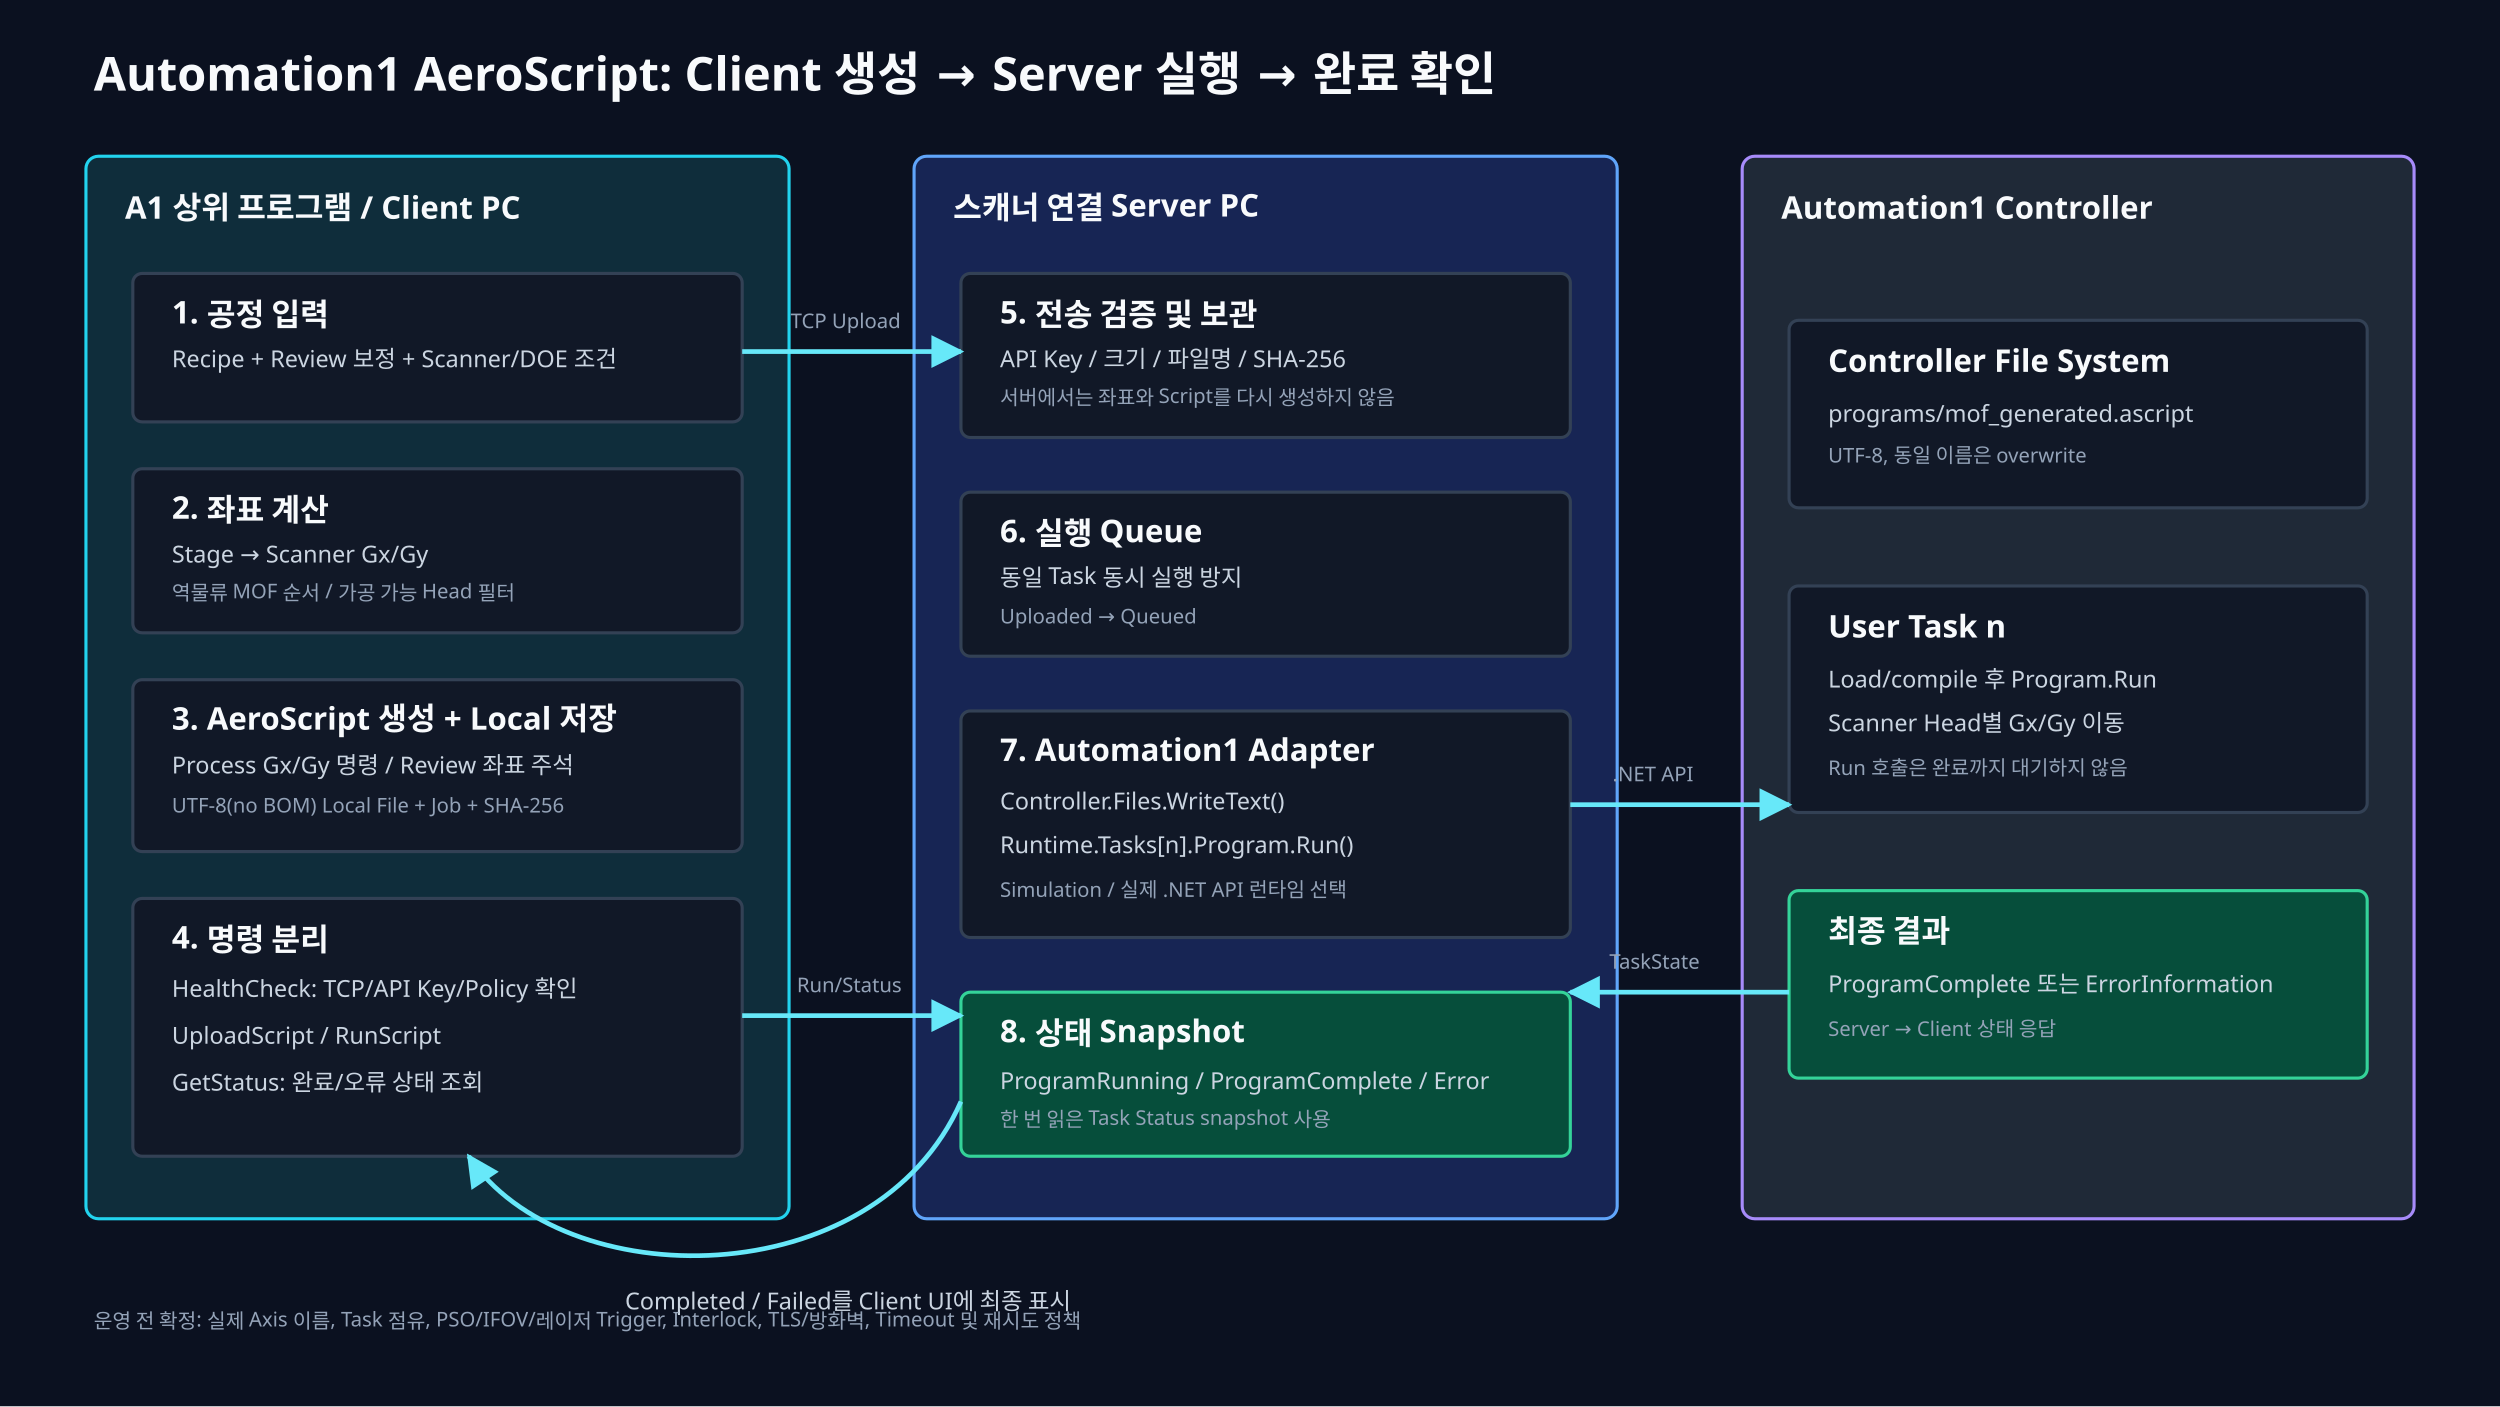
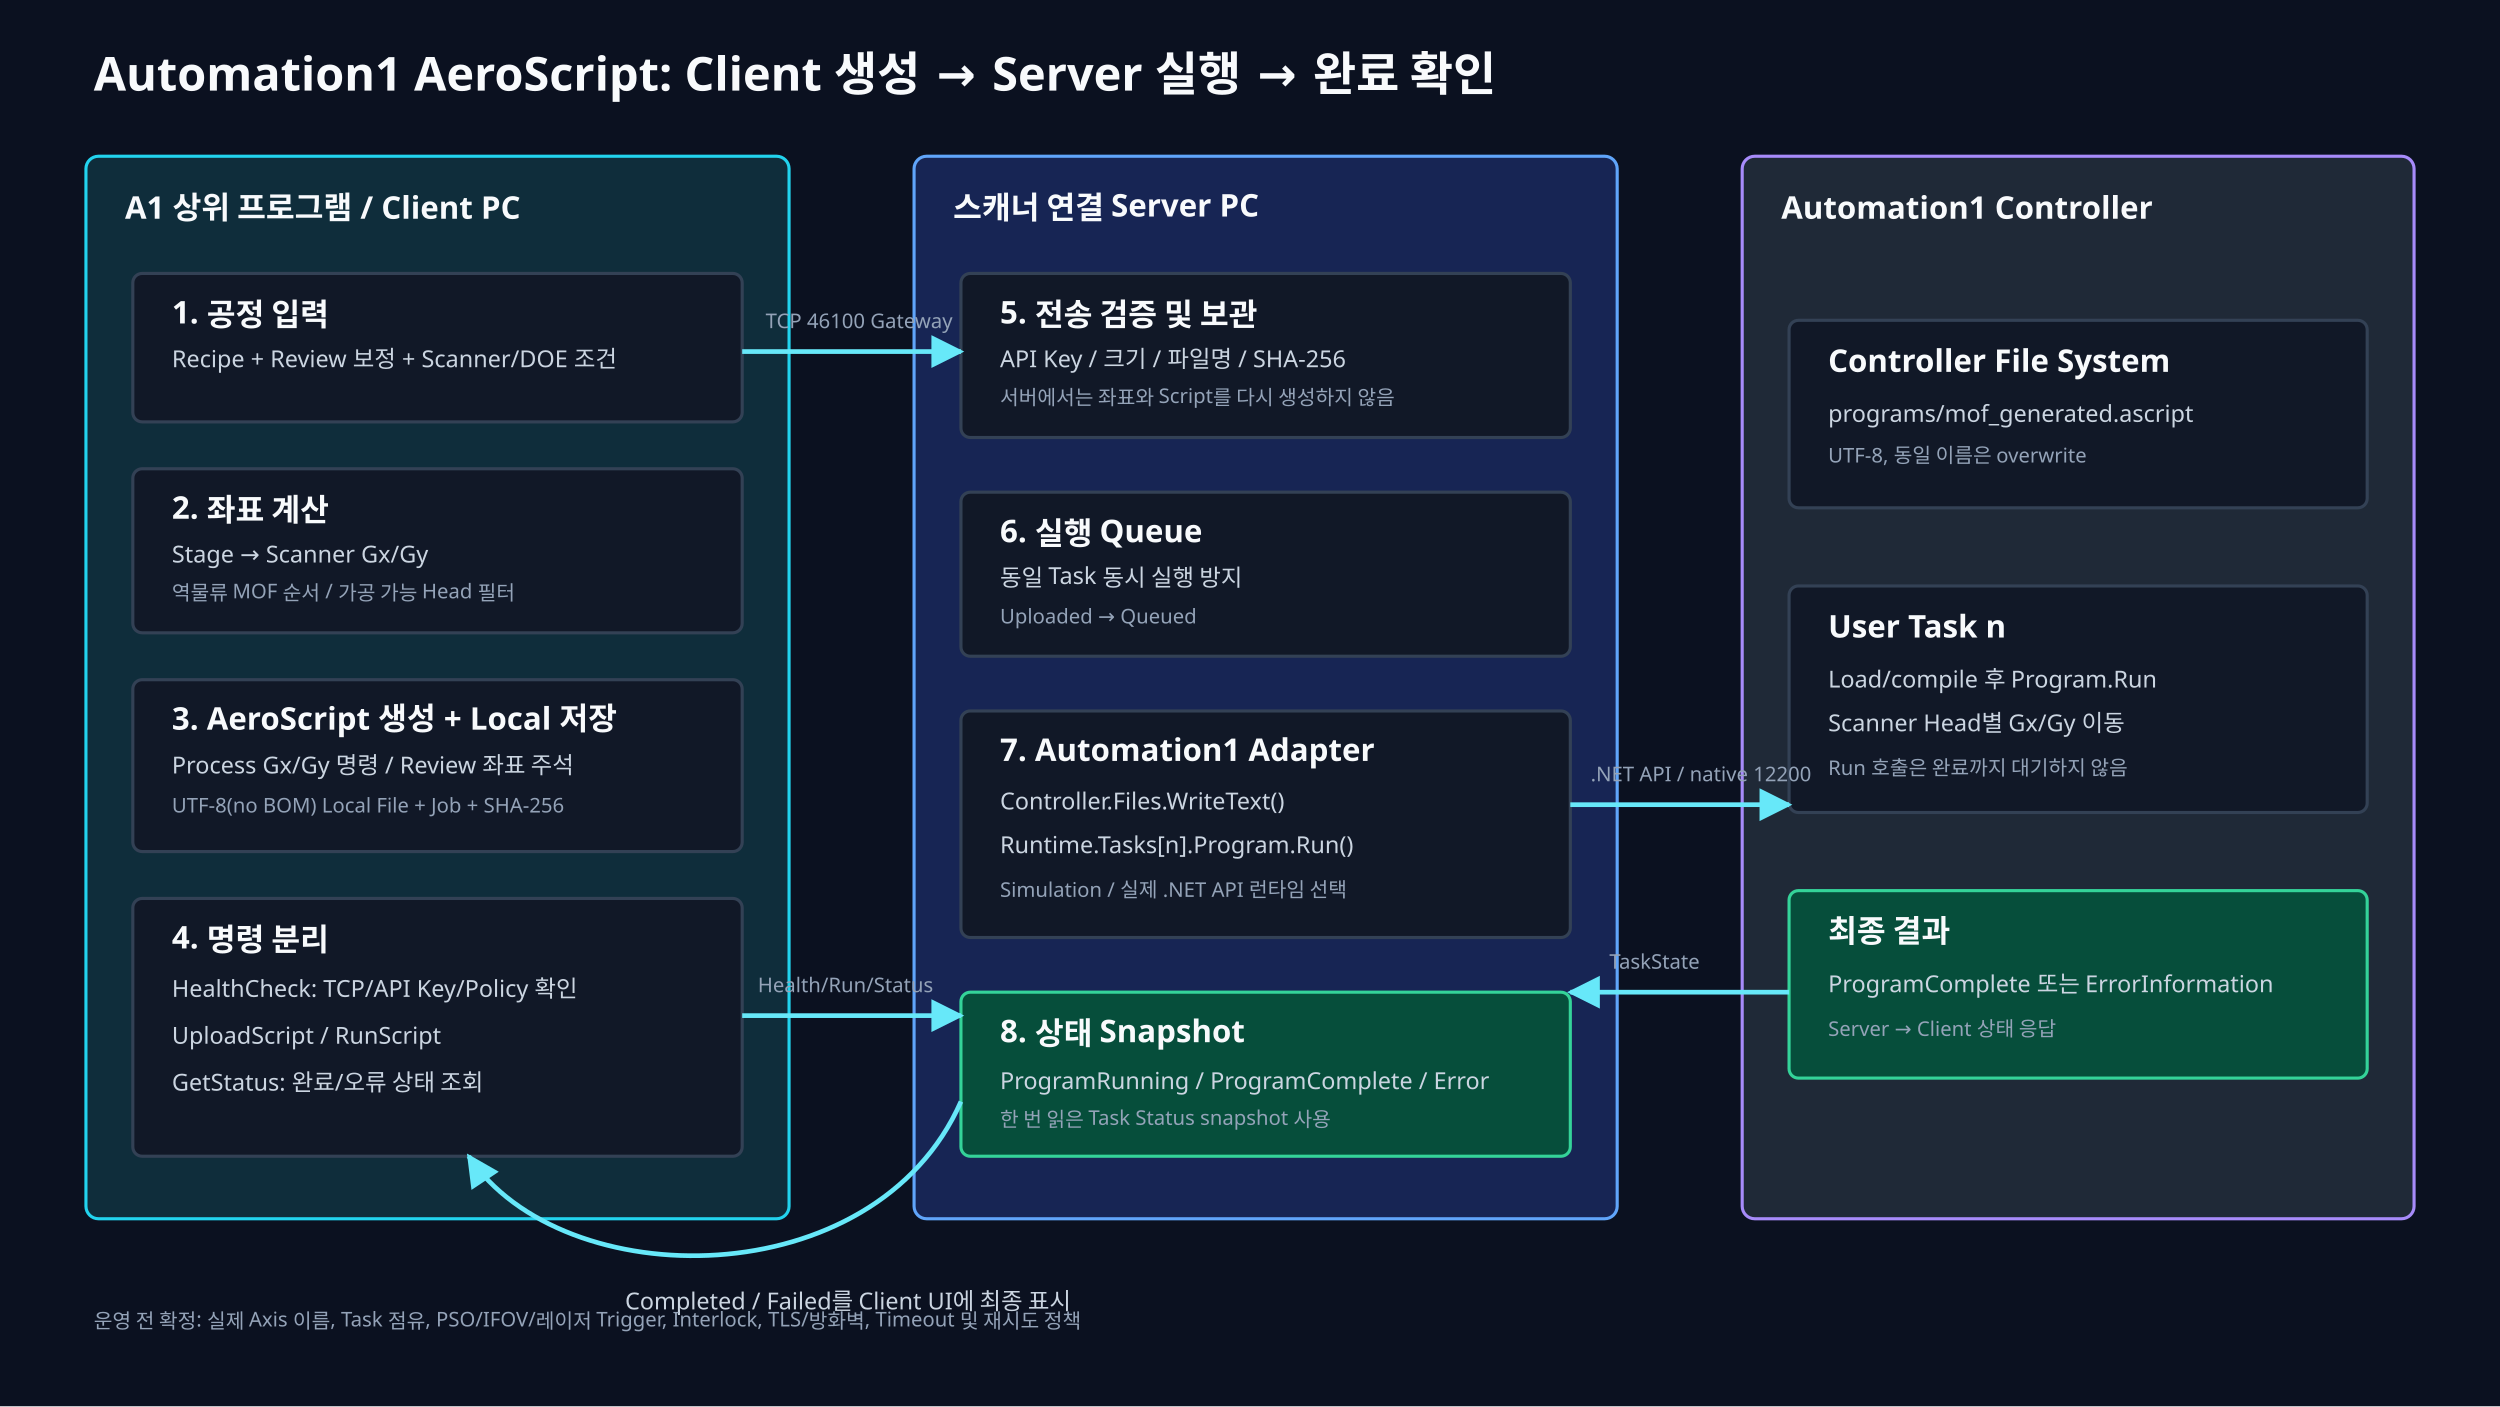
<svg xmlns="http://www.w3.org/2000/svg" width="1600" height="900" viewBox="0 0 1600 900">
  <defs>
    <style>
      .title{font:700 30px 'Segoe UI',sans-serif;fill:#f8fafc}.h{font:700 20px 'Segoe UI',sans-serif;fill:#f8fafc}.t{font:15px 'Segoe UI',sans-serif;fill:#cbd5e1}.s{font:13px 'Segoe UI',sans-serif;fill:#94a3b8}.box{fill:#111827;stroke:#334155;stroke-width:2}.client{fill:#0f2d3b;stroke:#22d3ee;stroke-width:2}.server{fill:#172554;stroke:#60a5fa;stroke-width:2}.controller{fill:#1f2937;stroke:#a78bfa;stroke-width:2}.ok{fill:#064e3b;stroke:#34d399;stroke-width:2}.arrow{stroke:#67e8f9;stroke-width:3;fill:none;marker-end:url(#m)}
    </style>
    <marker id="m" viewBox="0 0 10 10" refX="9" refY="5" markerWidth="7" markerHeight="7" orient="auto">
      <path d="M0 0L10 5L0 10Z" fill="#67e8f9" />
    </marker>
  </defs>
  <rect width="1600" height="900" fill="#0b1120" />
  <text x="60" y="58" class="title">Automation1 AeroScript: Client 생성 → Server 실행 → 완료 확인</text>
  <rect x="55" y="100" width="450" height="680" rx="8" class="client" />
  <text x="80" y="140" class="h">A1 상위 프로그램 / Client PC</text>
  <rect x="85" y="175" width="390" height="95" rx="6" class="box" />
  <text x="110" y="207" class="h">1. 공정 입력</text>
  <text x="110" y="235" class="t">Recipe + Review 보정 + Scanner/DOE 조건</text>
  <rect x="85" y="300" width="390" height="105" rx="6" class="box" />
  <text x="110" y="332" class="h">2. 좌표 계산</text>
  <text x="110" y="360" class="t">Stage → Scanner Gx/Gy</text>
  <text x="110" y="384" class="s">역물류 MOF 순서 / 가공 가능 Head 필터</text>
  <rect x="85" y="435" width="390" height="110" rx="6" class="box" />
  <text x="110" y="467" class="h">3. AeroScript 생성 + Local 저장</text>
  <text x="110" y="495" class="t">Process Gx/Gy 명령 / Review 좌표 주석</text>
  <text x="110" y="520" class="s">UTF-8(no BOM) Local File + Job + SHA-256</text>
  <rect x="85" y="575" width="390" height="165" rx="6" class="box" />
  <text x="110" y="607" class="h">4. 명령 분리</text>
  <text x="110" y="638" class="t">HealthCheck: TCP/API Key/Policy 확인</text>
  <text x="110" y="668" class="t">UploadScript / RunScript</text>
  <text x="110" y="698" class="t">GetStatus: 완료/오류 상태 조회</text>
  <rect x="585" y="100" width="450" height="680" rx="8" class="server" />
  <text x="610" y="140" class="h">스캐너 연결 Server PC</text>
  <rect x="615" y="175" width="390" height="105" rx="6" class="box" />
  <text x="640" y="207" class="h">5. 전송 검증 및 보관</text>
  <text x="640" y="235" class="t">API Key / 크기 / 파일명 / SHA-256</text>
  <text x="640" y="259" class="s">서버에서는 좌표와 Script를 다시 생성하지 않음</text>
  <rect x="615" y="315" width="390" height="105" rx="6" class="box" />
  <text x="640" y="347" class="h">6. 실행 Queue</text>
  <text x="640" y="375" class="t">동일 Task 동시 실행 방지</text>
  <text x="640" y="399" class="s">Uploaded → Queued</text>
  <rect x="615" y="455" width="390" height="145" rx="6" class="box" />
  <text x="640" y="487" class="h">7. Automation1 Adapter</text>
  <text x="640" y="518" class="t">Controller.Files.WriteText()</text>
  <text x="640" y="546" class="t">Runtime.Tasks[n].Program.Run()</text>
  <text x="640" y="574" class="s">Simulation / 실제 .NET API 런타임 선택</text>
  <rect x="615" y="635" width="390" height="105" rx="6" class="ok" />
  <text x="640" y="667" class="h">8. 상태 Snapshot</text>
  <text x="640" y="697" class="t">ProgramRunning / ProgramComplete / Error</text>
  <text x="640" y="721" class="s">한 번 읽은 Task Status snapshot 사용</text>
  <rect x="1115" y="100" width="430" height="680" rx="8" class="controller" />
  <text x="1140" y="140" class="h">Automation1 Controller</text>
  <rect x="1145" y="205" width="370" height="120" rx="6" class="box" />
  <text x="1170" y="238" class="h">Controller File System</text>
  <text x="1170" y="270" class="t">programs/mof_generated.ascript</text>
  <text x="1170" y="296" class="s">UTF-8, 동일 이름은 overwrite</text>
  <rect x="1145" y="375" width="370" height="145" rx="6" class="box" />
  <text x="1170" y="408" class="h">User Task n</text>
  <text x="1170" y="440" class="t">Load/compile 후 Program.Run</text>
  <text x="1170" y="468" class="t">Scanner Head별 Gx/Gy 이동</text>
  <text x="1170" y="496" class="s">Run 호출은 완료까지 대기하지 않음</text>
  <rect x="1145" y="570" width="370" height="120" rx="6" class="ok" />
  <text x="1170" y="603" class="h">최종 결과</text>
  <text x="1170" y="635" class="t">ProgramComplete 또는 ErrorInformation</text>
  <text x="1170" y="663" class="s">Server → Client 상태 응답</text>
  <path d="M475 225H615" class="arrow" />
-   <text x="506" y="210" class="s">TCP Upload</text>
+   <text x="490" y="210" class="s">TCP 46100 Gateway</text>
  <path d="M475 650H615" class="arrow" />
-   <text x="510" y="635" class="s">Run/Status</text>
+   <text x="485" y="635" class="s">Health/Run/Status</text>
  <path d="M1005 515H1145" class="arrow" />
-   <text x="1032" y="500" class="s">.NET API</text>
+   <text x="1018" y="500" class="s">.NET API / native 12200</text>
  <path d="M1145 635H1005" class="arrow" />
  <text x="1030" y="620" class="s">TaskState</text>
  <path d="M615 705C560 830 360 830 300 740" class="arrow" />
  <text x="400" y="838" class="t">Completed / Failed를 Client UI에 최종 표시</text>
  <text x="60" y="850" class="s">운영 전 확정: 실제 Axis 이름, Task 점유, PSO/IFOV/레이저 Trigger, Interlock, TLS/방화벽, Timeout 및 재시도 정책</text>
</svg>
